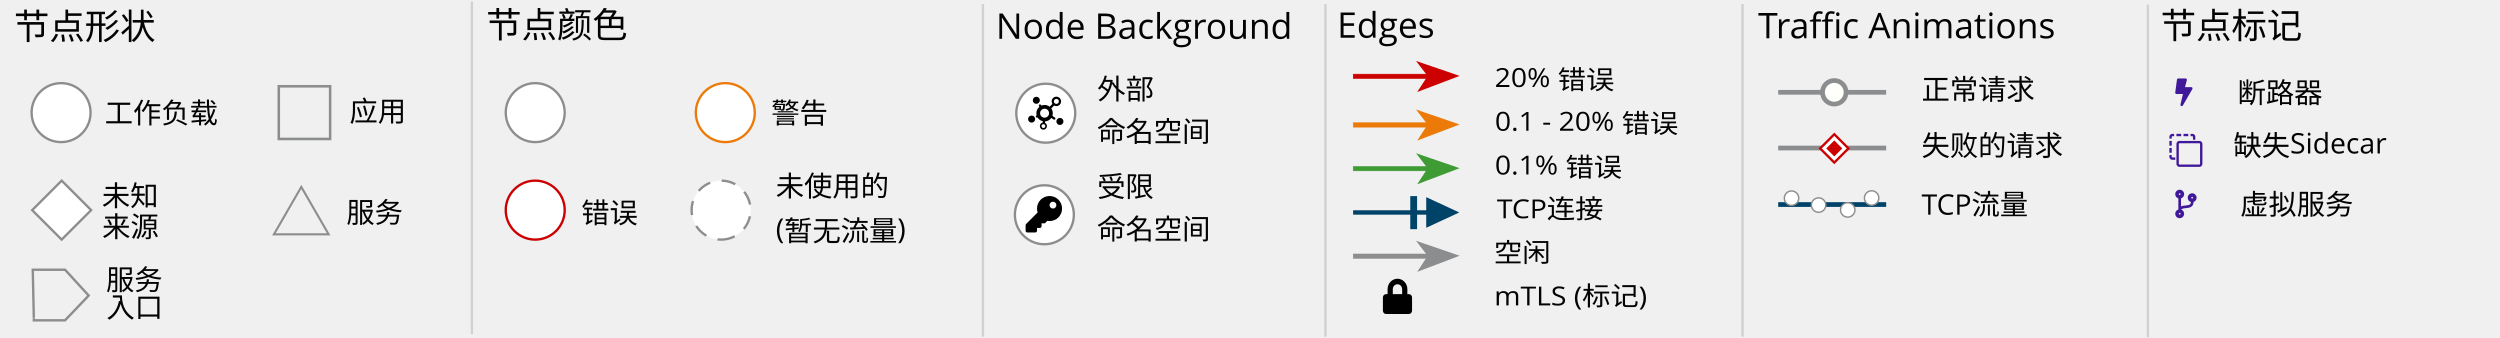
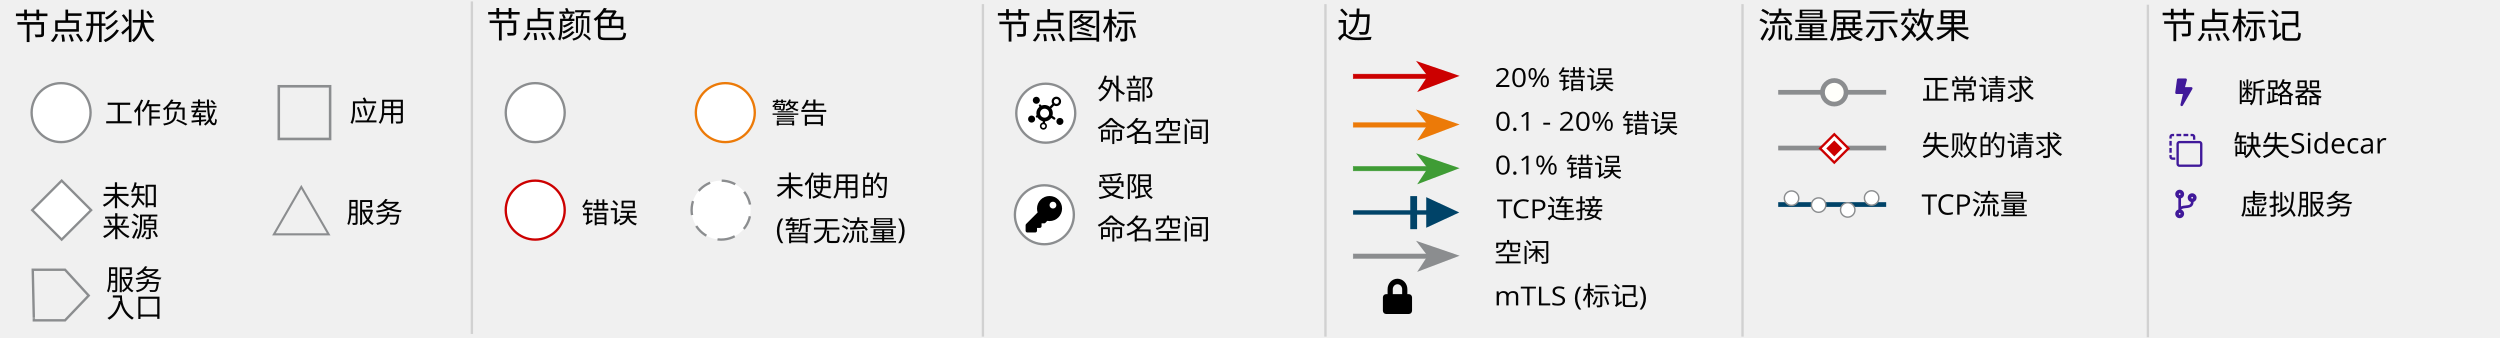
<svg xmlns="http://www.w3.org/2000/svg" width="1060" height="143" version="1.1" id="svg220">
  <defs id="defs14">
    <marker orient="auto" refY="0" refX="0" id="TriangleOutL" style="overflow:visible">
      <path id="path2196" d="M 5.77,0 -2.88,5 V -5 Z" style="fill:#000000;fill-opacity:1;fill-rule:evenodd;stroke:#000000;stroke-width:1pt;stroke-opacity:1" transform="scale(0.8)" />
    </marker>
    <marker orient="auto" refY="0" refX="0" id="Arrow1Sstart" style="overflow:visible">
      <path id="path1281" d="M 0,0 5,-5 -12.5,0 5,5 Z" style="fill:#000000;fill-opacity:1;fill-rule:evenodd;stroke:#000000;stroke-width:1pt;stroke-opacity:1" transform="matrix(0.2,0,0,0.2,1.2,0)" />
    </marker>
    <marker orient="auto" refY="0" refX="0" id="Arrow1Lend" style="overflow:visible">
      <path id="path1272" d="M 0,0 5,-5 -12.5,0 5,5 Z" style="fill:#000000;fill-opacity:1;fill-rule:evenodd;stroke:#000000;stroke-width:1pt;stroke-opacity:1" transform="matrix(-0.8,0,0,-0.8,-10,0)" />
    </marker>
  </defs>
  <path d="m 738.824,2.243 v 140" id="Line-4" style="fill:none;fill-rule:evenodd;stroke:#d1d1d1;stroke-width:1;stroke-linecap:square" />
  <path d="m 416.763,2.243 v 140" id="path17" style="fill:none;fill-rule:evenodd;stroke:#d1d1d1;stroke-width:1;stroke-linecap:square" />
  <path d="M 200.077,1.105 V 141.105" id="path19" style="fill:none;fill-rule:evenodd;stroke:#d1d1d1;stroke-width:1;stroke-linecap:square" />
  <circle id="Oval-7" cx="226.934" cy="47.751" r="12.5" style="fill:#ffffff;fill-rule:evenodd;stroke:#8b8d8f;stroke-width:1" />
  <g style="fill:none;fill-rule:evenodd;stroke:none;stroke-width:1" transform="translate(295.0312,35.25087)" id="Group-9">
    <text style="font-weight:normal;font-size:12px;font-family:OpenSans, 'Open Sans';fill:#030303" line-spacing="18" font-weight="normal" font-size="12" id="Warning">
      <tspan id="tspan26" y="17" x="32">警告</tspan>
    </text>
    <circle style="fill:#ffffff;stroke:#ec7a08" r="12.5" cy="12.5" cx="12.5" id="circle29" />
  </g>
  <g style="fill:none;fill-rule:evenodd;stroke:none;stroke-width:1" transform="translate(214.4337,76.59179)" id="Group-10">
    <text style="font-weight:normal;font-size:12px;font-family:OpenSans, 'Open Sans';fill:#030303" line-spacing="18" font-weight="normal" font-size="12" id="Error">
      <tspan id="tspan32" y="18" x="32">错误</tspan>
    </text>
    <circle style="fill:#ffffff;stroke:#cc0000" r="12.5" cy="12.5" cx="12.5" id="circle35" />
  </g>
  <text id="Unused-(no-traffic-y" font-size="12" font-weight="normal" line-spacing="18" style="font-weight:normal;font-size:12px;font-family:OpenSans, 'Open Sans';fill:#030303;fill-rule:evenodd;stroke:none;stroke-width:1" x="295.927" y="70.209">
    <tspan x="328.927" y="83.209" id="tspan38">未使用的</tspan>
    <tspan x="328.927" y="101.209" id="tspan40">(暂无流量)</tspan>
  </text>
  <path d="m 305.74,101.592 c 6.904,0 12.5,-5.596 12.5,-12.5 0,-6.904 -5.596,-12.5 -12.5,-12.5 -6.904,0 -12.5,5.596 -12.5,12.5 0,6.904 5.596,12.5 12.5,12.5 z" id="path43" style="fill:#ffffff;fill-rule:evenodd;stroke:#8b8d8f;stroke-width:1;stroke-dasharray:6, 5" />
  <text style="font-weight:normal;font-size:12px;font-family:OpenSans, 'Open Sans';fill:#030303;fill-rule:evenodd;stroke:none;stroke-width:1" line-spacing="18" font-weight="normal" font-size="12" id="text447" x="432.216" y="29.111">
    <tspan id="tspan443" y="42.111" x="465.216">外部</tspan>
    <tspan id="tspan445" y="60.111" x="465.216">命名空间</tspan>
  </text>
  <text id="Node-Colors" font-size="15" font-weight="500" line-spacing="10" style="font-weight:500;font-size:15px;font-family:OpenSans-Semibold, 'Open Sans';fill:#030303;fill-rule:evenodd;stroke:none;stroke-width:1" x="-117.85" y="-0.015">
    <tspan x="206.15" y="15.985" id="tspan47">节点颜色</tspan>
  </text>
  <text id="Edges" font-size="15" font-weight="500" line-spacing="10" style="font-weight:500;font-size:15px;font-family:OpenSans-Semibold, 'Open Sans';fill:#030303;fill-rule:evenodd;stroke:none;stroke-width:1" x="-0.042" y="0.004">
-     <tspan x="566.958" y="16.004" id="tspan51">Edges</tspan>
+     <tspan x="566.958" y="16.004" id="tspan51">边</tspan>
  </text>
  <text y="25.776" x="551.578" style="font-weight:normal;font-size:11.558px;font-family:OpenSans, 'Open Sans';fill:#030303;fill-rule:evenodd;stroke:none;stroke-width:0.963" line-spacing="18" font-weight="normal" font-size="12" id="&gt;-20%-Error" transform="scale(1.038369,0.9630486)">
    <tspan id="tspan58" y="38.297" x="610.331" style="stroke-width:0.963">20% 错误</tspan>
  </text>
  <text y="25.776" x="551.663" style="font-weight:normal;font-size:11.558px;font-family:OpenSans, 'Open Sans';fill:#030303;fill-rule:evenodd;stroke:none;stroke-width:0.963" line-spacing="18" font-weight="normal" font-size="12" id="0.1---20%-Error" transform="scale(1.038369,0.9630486)">
    <tspan id="tspan61" y="57.56" x="610.415" style="stroke-width:0.963">0.1 - 20% 错误</tspan>
  </text>
  <text y="25.776" x="551.663" style="font-weight:normal;font-size:11.558px;font-family:OpenSans, 'Open Sans';fill:#030303;fill-rule:evenodd;stroke:none;stroke-width:0.963" line-spacing="18" font-weight="normal" font-size="12" id="&lt;-0.1%-Error" transform="scale(1.038369,0.9630486)">
    <tspan id="tspan64" y="76.823" x="610.415" style="stroke-width:0.963">0.1% 错误</tspan>
  </text>
  <text y="25.776" x="551.29" style="font-weight:normal;font-size:11.558px;font-family:OpenSans, 'Open Sans';fill:#030303;fill-rule:evenodd;stroke:none;stroke-width:0.963" line-spacing="18" font-weight="normal" font-size="12" id="Idle" transform="scale(1.038369,0.9630486)">
    <tspan id="tspan67" y="115.35" x="610.043" style="stroke-width:0.963">空闲</tspan>
  </text>
  <text y="25.776" x="552.458" style="font-weight:normal;font-size:11.558px;font-family:OpenSans, 'Open Sans';fill:#030303;fill-rule:evenodd;stroke:none;stroke-width:0.963" line-spacing="18" font-weight="normal" font-size="12" id="TCP-Connection" transform="scale(1.038369,0.9630486)">
    <tspan id="tspan70" y="96.087" x="611.211" style="stroke-width:0.963">TCP连接</tspan>
  </text>
  <text id="Traffic-Animations" font-size="15" font-weight="500" line-spacing="10" style="font-weight:500;font-size:15px;font-family:OpenSans-Semibold, 'Open Sans';fill:#030303;fill-rule:evenodd;stroke:none;stroke-width:1" x="-10.564" y="0.228">
-     <tspan x="745.436" y="16.228" id="tspan79">Traffic Animations</tspan>
+     <tspan x="745.436" y="16.228" id="tspan79">流量展示效果</tspan>
  </text>
  <g id="g1254" transform="translate(7.163822,4.02965)">
    <text y="25.221" x="747.569" id="Normal-Request" font-size="12" font-weight="normal" line-spacing="18" style="font-weight:normal;font-size:12px;font-family:OpenSans, 'Open Sans';fill:#030303;fill-rule:evenodd;stroke:none;stroke-width:1">
      <tspan x="807.569" y="38.221" id="tspan82">正常请求</tspan>
    </text>
    <path d="m 747.793,35.104 h 43.776" id="path88" style="fill:none;fill-rule:evenodd;stroke:#8b8d8f;stroke-width:2;stroke-linecap:square;stroke-opacity:1" />
    <circle id="Oval-3" cx="770.569" cy="35.104" r="5" style="fill:#fffffb;fill-opacity:1;fill-rule:evenodd;stroke:#8b8d8f;stroke-width:2;stroke-miterlimit:4;stroke-dasharray:none;stroke-opacity:1" />
  </g>
  <text y="37.251" x="13.402" id="App/Workload" font-size="12" font-weight="normal" line-spacing="18" style="font-weight:normal;font-size:12px;font-family:OpenSans, 'Open Sans';fill:#030303;fill-rule:evenodd;stroke:none;stroke-width:1">
    <tspan x="44.402" y="52.251" id="tspan95">工作负载</tspan>
  </text>
  <circle style="fill:#ffffff;fill-rule:evenodd;stroke:#8b8d8f;stroke-width:1" r="12.5" cy="47.994" cx="443.403" id="circle2046" />
  <text x="117.185" id="App/Workload-(Extern" font-size="12" font-weight="normal" line-spacing="18" style="font-weight:normal;font-size:12px;font-family:OpenSans, 'Open Sans';fill:#030303;fill-rule:evenodd;stroke:none;stroke-width:1" y="38.506">
    <tspan x="148.185" y="51.506" id="tspan100">应用</tspan>
  </text>
  <g id="g1210" transform="translate(0.8954778,13.00981)">
    <text y="74.345" x="42.296" style="font-style:normal;font-variant:normal;font-weight:normal;font-stretch:normal;font-size:12px;font-family:OpenSans, 'Open Sans';-inkscape-font-specification:'OpenSans, Open Sans, Normal';font-variant-ligatures:normal;font-variant-caps:normal;font-variant-numeric:normal;font-feature-settings:normal;text-align:start;writing-mode:lr-tb;text-anchor:start;fill:#030303;fill-rule:evenodd;stroke:none;stroke-width:1" line-spacing="18" font-weight="normal" font-size="12" id="Traffic-Source">
      <tspan id="tspan379" x="42.296" y="74.345">未知</tspan>
    </text>
    <text id="text1105-4" y="121.597" x="44.219" style="font-style:normal;font-variant:normal;font-weight:normal;font-stretch:normal;font-size:12px;font-family:OpenSans, 'Open Sans';-inkscape-font-specification:'OpenSans, Open Sans, Normal';font-variant-ligatures:normal;font-variant-caps:normal;font-variant-numeric:normal;font-feature-settings:normal;text-align:start;writing-mode:lr-tb;text-anchor:start;fill:#030303;fill-rule:evenodd;stroke:none;stroke-width:1" line-spacing="18" font-weight="normal" font-size="12">
      <tspan id="tspan407" x="44.219" y="121.597">入口</tspan>
    </text>
    <text y="87.451" x="42.41" style="font-style:normal;font-variant:normal;font-weight:normal;font-stretch:normal;font-size:12px;font-family:OpenSans, 'Open Sans';-inkscape-font-specification:'OpenSans, Open Sans, Normal';font-variant-ligatures:normal;font-variant-caps:normal;font-variant-numeric:normal;font-feature-settings:normal;text-align:start;writing-mode:lr-tb;text-anchor:start;fill:#030303;fill-rule:evenodd;stroke:none;stroke-width:1" line-spacing="18" font-weight="normal" font-size="12" id="Traffic-Source-6">
      <tspan id="tspan379-6" x="42.41" y="87.451">来源</tspan>
    </text>
  </g>
  <text id="Node-Shapes" font-size="15" font-weight="500" line-spacing="10" style="font-weight:500;font-size:15px;font-family:OpenSans-Semibold, 'Open Sans';fill:#030303;fill-rule:evenodd;stroke:none;stroke-width:1" x="5.925" y="0.657">
    <tspan x="5.925" y="16.657" id="tspan121">节点形状</tspan>
  </text>
  <path transform="matrix(0.8866966,0,0,0.9103325,-5.118848,3.213679)" d="m 163.628,61.193 -24.538,0 0,-24.538 24.538,0 z" id="path1261" style="fill:none;fill-opacity:1;fill-rule:evenodd;stroke:#8b8d8f;stroke-width:1.214;stroke-opacity:1" />
  <g id="g1164" transform="translate(0.8954778,11.90094)">
    <text style="font-weight:normal;font-size:12px;font-family:OpenSans, 'Open Sans';fill:#030303;fill-rule:evenodd;stroke:none;stroke-width:1" line-spacing="18" font-weight="normal" font-size="12" id="Service" x="111.946" y="62.525">
      <tspan id="tspan108" y="82.525" x="145.946">服务</tspan>
    </text>
    <path style="fill:none;fill-opacity:1;stroke:#8b8d8f;stroke-width:0.887;stroke-opacity:1" d="m 126.852,67.364 11.603,20.097 -23.206,0 z" id="path132" />
  </g>
  <text y="0.452" x="98.273" style="font-weight:500;font-size:15px;font-family:OpenSans-Semibold, 'Open Sans';fill:#030303;fill-rule:evenodd;stroke:none;stroke-width:1" line-spacing="10" font-weight="500" font-size="15" id="text2036">
-     <tspan id="tspan2034" y="16.452" x="422.273" style="font-style:normal;font-variant:normal;font-weight:normal;font-stretch:normal;font-family:'Open Sans';-inkscape-font-specification:'Open Sans'">Node Background</tspan>
+     <tspan id="tspan2034" y="16.452" x="422.273" style="font-style:normal;font-variant:normal;font-weight:normal;font-stretch:normal;font-family:'Open Sans';-inkscape-font-specification:'Open Sans'">节点图标</tspan>
  </text>
  <flowRoot xml:space="preserve" id="flowRoot2038" style="font-style:normal;font-weight:normal;font-size:40px;line-height:1.25;font-family:sans-serif;letter-spacing:0px;word-spacing:0px;fill:#000000;fill-opacity:1;stroke:none">
    <flowRegion id="flowRegion2040">
      <rect id="rect2042" width="169.172" height="184.268" x="587.438" y="-10.187" />
    </flowRegion>
    <flowPara id="flowPara2044" />
  </flowRoot>
  <path style="fill:none;fill-rule:evenodd;stroke:#d1d1d1;stroke-width:1;stroke-linecap:square" id="path137" d="m 561.987,2.243 v 140" />
  <g id="g1172" transform="translate(3.468612,-7.039022)">
    <path style="fill:#004368;fill-rule:nonzero;stroke:none;stroke-width:0.963" d="m 615.253,97.12 -14.002,-6.493 v 12.986 z m -44.005,0.928 h 31.004 1 v -1.855 h -1 -31.004 -1 v 1.855 z" id="Line" />
    <path d="M 595.931,91.634 V 102.765" id="Line-2-7" style="fill:none;fill-rule:evenodd;stroke:#004368;stroke-width:2.889;stroke-linecap:square" />
  </g>
  <g style="fill:none;fill-rule:evenodd;stroke:none;stroke-width:1" id="g1839" transform="matrix(1.019377,0,0,0.9485276,-3.4376,-2.564133)">
    <path style="color:#000000;font-style:normal;font-variant:normal;font-weight:normal;font-stretch:normal;font-size:medium;line-height:normal;font-family:sans-serif;font-variant-ligatures:normal;font-variant-position:normal;font-variant-caps:normal;font-variant-numeric:normal;font-variant-alternates:normal;font-feature-settings:normal;text-indent:0;text-align:start;text-decoration:none;text-decoration-line:none;text-decoration-style:solid;text-decoration-color:#000000;letter-spacing:normal;word-spacing:normal;text-transform:none;writing-mode:lr-tb;direction:ltr;text-orientation:mixed;dominant-baseline:auto;baseline-shift:baseline;text-anchor:start;white-space:normal;shape-padding:0;clip-rule:nonzero;display:inline;overflow:visible;visibility:visible;opacity:1;isolation:auto;mix-blend-mode:normal;color-interpolation:sRGB;color-interpolation-filters:linearRGB;solid-color:#000000;solid-opacity:1;vector-effect:none;fill:#cc0000;fill-opacity:1;fill-rule:nonzero;stroke:#cc0000;stroke-width:0.2;stroke-linecap:butt;stroke-linejoin:miter;stroke-miterlimit:4;stroke-dasharray:none;stroke-dashoffset:2.9;stroke-opacity:1;color-rendering:auto;image-rendering:auto;shape-rendering:auto;text-rendering:auto;enable-background:accumulate" d="m 566.224,35.833 v 2 H 599 v -2 z" id="path3585" />
    <path style="fill:#cc0000;fill-opacity:1;fill-rule:evenodd;stroke:#cc0000;stroke-width:0.88pt;stroke-opacity:1" d="m 597.873,36.655 -3.615,5.97 14.615,-5.97 -14.929,-5.499 z" id="path1845" />
  </g>
  <g style="fill:none;fill-rule:evenodd;stroke:none;stroke-width:1" id="g1869" transform="matrix(1.019377,0,0,0.9485276,-3.4376,18.02893)">
    <path style="color:#000000;font-style:normal;font-variant:normal;font-weight:normal;font-stretch:normal;font-size:medium;line-height:normal;font-family:sans-serif;font-variant-ligatures:normal;font-variant-position:normal;font-variant-caps:normal;font-variant-numeric:normal;font-variant-alternates:normal;font-feature-settings:normal;text-indent:0;text-align:start;text-decoration:none;text-decoration-line:none;text-decoration-style:solid;text-decoration-color:#000000;letter-spacing:normal;word-spacing:normal;text-transform:none;writing-mode:lr-tb;direction:ltr;text-orientation:mixed;dominant-baseline:auto;baseline-shift:baseline;text-anchor:start;white-space:normal;shape-padding:0;clip-rule:nonzero;display:inline;overflow:visible;visibility:visible;opacity:1;isolation:auto;mix-blend-mode:normal;color-interpolation:sRGB;color-interpolation-filters:linearRGB;solid-color:#000000;solid-opacity:1;vector-effect:none;fill:#ec7a08;fill-opacity:1;fill-rule:nonzero;stroke:#ec7a08;stroke-width:0.2;stroke-linecap:butt;stroke-linejoin:miter;stroke-miterlimit:4;stroke-dasharray:none;stroke-dashoffset:2.9;stroke-opacity:1;color-rendering:auto;image-rendering:auto;shape-rendering:auto;text-rendering:auto;enable-background:accumulate" d="m 566.224,35.833 v 2 H 599 v -2 z" id="path1865" />
    <path style="fill:#ec7a08;fill-opacity:1;fill-rule:evenodd;stroke:#ec7a08;stroke-width:0.88pt;stroke-opacity:1" d="m 597.873,36.655 -3.615,5.97 14.615,-5.97 -14.929,-5.499 z" id="path1867" />
  </g>
  <g style="fill:none;fill-rule:evenodd;stroke:none;stroke-width:1" id="g1902" transform="matrix(1.019377,0,0,0.9485276,-3.4376,36.56268)">
    <path style="color:#000000;font-style:normal;font-variant:normal;font-weight:normal;font-stretch:normal;font-size:medium;line-height:normal;font-family:sans-serif;font-variant-ligatures:normal;font-variant-position:normal;font-variant-caps:normal;font-variant-numeric:normal;font-variant-alternates:normal;font-feature-settings:normal;text-indent:0;text-align:start;text-decoration:none;text-decoration-line:none;text-decoration-style:solid;text-decoration-color:#000000;letter-spacing:normal;word-spacing:normal;text-transform:none;writing-mode:lr-tb;direction:ltr;text-orientation:mixed;dominant-baseline:auto;baseline-shift:baseline;text-anchor:start;white-space:normal;shape-padding:0;clip-rule:nonzero;display:inline;overflow:visible;visibility:visible;opacity:1;isolation:auto;mix-blend-mode:normal;color-interpolation:sRGB;color-interpolation-filters:linearRGB;solid-color:#000000;solid-opacity:1;vector-effect:none;fill:#3f9c35;fill-opacity:1;fill-rule:nonzero;stroke:#3f9c35;stroke-width:0.2;stroke-linecap:butt;stroke-linejoin:miter;stroke-miterlimit:4;stroke-dasharray:none;stroke-dashoffset:2.9;stroke-opacity:1;color-rendering:auto;image-rendering:auto;shape-rendering:auto;text-rendering:auto;enable-background:accumulate" d="m 566.224,35.833 v 2 H 599 v -2 z" id="path1898" />
    <path style="fill:#3f9c35;fill-opacity:1;fill-rule:evenodd;stroke:#3f9c35;stroke-width:0.88pt;stroke-opacity:1" d="m 597.873,36.655 -3.615,5.97 14.615,-5.97 -14.929,-5.499 z" id="path1900" />
  </g>
  <g style="fill:none;fill-rule:evenodd;stroke:none;stroke-width:1" id="g1908" transform="matrix(1.019377,0,0,0.9485276,-3.4376,73.69189)">
    <path style="color:#000000;font-style:normal;font-variant:normal;font-weight:normal;font-stretch:normal;font-size:medium;line-height:normal;font-family:sans-serif;font-variant-ligatures:normal;font-variant-position:normal;font-variant-caps:normal;font-variant-numeric:normal;font-variant-alternates:normal;font-feature-settings:normal;text-indent:0;text-align:start;text-decoration:none;text-decoration-line:none;text-decoration-style:solid;text-decoration-color:#000000;letter-spacing:normal;word-spacing:normal;text-transform:none;writing-mode:lr-tb;direction:ltr;text-orientation:mixed;dominant-baseline:auto;baseline-shift:baseline;text-anchor:start;white-space:normal;shape-padding:0;clip-rule:nonzero;display:inline;overflow:visible;visibility:visible;opacity:1;isolation:auto;mix-blend-mode:normal;color-interpolation:sRGB;color-interpolation-filters:linearRGB;solid-color:#000000;solid-opacity:1;vector-effect:none;fill:#8b8d8f;fill-opacity:1;fill-rule:nonzero;stroke:#8b8d8f;stroke-width:0.2;stroke-linecap:butt;stroke-linejoin:miter;stroke-miterlimit:4;stroke-dasharray:none;stroke-dashoffset:2.9;stroke-opacity:1;color-rendering:auto;image-rendering:auto;shape-rendering:auto;text-rendering:auto;enable-background:accumulate" d="m 566.224,35.833 v 2 H 599 v -2 z" id="path1904" />
    <path style="fill:#8b8d8f;fill-opacity:1;fill-rule:evenodd;stroke:#8b8d8f;stroke-width:0.88pt;stroke-opacity:1" d="m 597.873,36.655 -3.615,5.97 14.615,-5.97 -14.929,-5.499 z" id="path1906" />
  </g>
  <g id="g34" transform="translate(435.9026,40.99213)">
    <path id="path2" d="m 5,1.531 c 0,0.828 -0.672,1.5 -1.5,1.5 -0.828,0 -1.5,-0.672 -1.5,-1.5 0,-0.828 0.672,-1.5 1.5,-1.5 0.828,0 1.5,0.672 1.5,1.5 z" />
    <path id="path4" d="M 15,10.5 C 15,11.328 14.328,12 13.5,12 12.672,12 12,11.328 12,10.5 12,9.672 12.672,9 13.5,9 14.328,9 15,9.672 15,10.5 Z" />
    <path id="path6" d="M 3,9.5 C 3,10.328 2.328,11 1.5,11 0.672,11 0,10.328 0,9.5 0,8.672 0.672,8 1.5,8 2.328,8 3,8.672 3,9.5 Z" />
    <path id="path8" d="m 11.331,8.812 -1.028,-0.7 c 0.116,-0.35 0.181,-0.722 0.181,-1.109 0,-0.753 -0.237,-1.45 -0.647,-2.022 l 1.2,-1.225 c 0.284,0.156 0.613,0.247 0.963,0.247 1.103,0 2,-0.897 2,-2 C 14,0.9 13.103,0 12,0 c -1.103,0 -2,0.897 -2,2 0,0.394 0.113,0.759 0.309,1.069 L 9.146,4.256 C 8.555,3.793 7.808,3.515 6.999,3.515 6.536,3.515 6.093,3.606 5.686,3.771 L 5.495,3.512 C 5.311,3.262 4.979,3.19 4.761,3.356 4.539,3.519 4.508,3.856 4.689,4.106 L 4.82,4.284 C 4.023,4.922 3.514,5.903 3.514,7.003 3.514,7.309 3.555,7.606 3.63,7.89 L 3.592,7.906 C 3.33,8.034 3.204,8.344 3.311,8.594 3.418,8.844 3.72,8.944 3.98,8.819 L 4.014,8.803 c 0.484,0.8 1.278,1.388 2.219,1.6 l -0.059,0.575 c -0.672,0.153 -1.172,0.762 -1.172,1.494 0,0.847 0.672,1.531 1.5,1.531 0.828,0 1.5,-0.684 1.5,-1.531 0,-0.603 -0.341,-1.122 -0.834,-1.372 L 7.234,10.481 C 8.318,10.409 9.265,9.843 9.856,9.006 l 0.941,0.641 c 0.25,0.172 0.578,0.125 0.725,-0.106 C 11.669,9.31 11.584,8.982 11.331,8.813 Z M 12,0.937 c 0.587,0 1.062,0.475 1.062,1.062 0,0.587 -0.475,1.062 -1.062,1.062 -0.587,0 -1.062,-0.475 -1.062,-1.062 0,-0.587 0.475,-1.062 1.062,-1.062 z M 6.5,13.281 c -0.45,0 -0.813,-0.362 -0.813,-0.813 0,-0.451 0.362,-0.813 0.813,-0.813 0.451,0 0.813,0.362 0.813,0.813 0,0.451 -0.362,0.813 -0.813,0.813 z M 7,8.906 C 5.947,8.906 5.094,8.053 5.094,7 5.094,5.947 5.947,5.094 7,5.094 8.053,5.094 8.906,5.947 8.906,7 8.906,8.053 8.053,8.906 7,8.906 Z" />
  </g>
  <text style="font-weight:normal;font-size:12px;font-family:OpenSans, 'Open Sans';fill:#030303;fill-rule:evenodd;stroke:none;stroke-width:1" line-spacing="18" font-weight="normal" font-size="12" id="text447-3" x="432.223" y="70.452">
    <tspan id="tspan443-6" y="83.452" x="465.223">受限</tspan>
    <tspan id="tspan445-7" y="101.452" x="465.223">命名空间</tspan>
  </text>
  <g id="g1259" transform="translate(2.273566,4.029649)">
    <text y="6.604" x="886.43" id="Failed-Request-7-36" font-size="12" font-weight="normal" line-spacing="18" style="font-weight:normal;font-size:12px;font-family:OpenSans, 'Open Sans';fill:#030303;fill-rule:evenodd;stroke:none;stroke-width:1">
      <tspan x="946.43" y="39.604" id="tspan85-5-7">断路器</tspan>
    </text>
    <path id="path1166-5" d="m 926.811,32.902 h -2.646 l 0.794,-2.977 c 0.093,-0.349 -0.171,-0.692 -0.532,-0.692 h -3.119 c -0.276,0 -0.509,0.204 -0.546,0.478 l -0.734,5.504 c -0.044,0.33 0.213,0.623 0.546,0.623 h 2.722 l -1.056,4.46 c -0.083,0.348 0.184,0.677 0.535,0.677 0.191,0 0.376,-0.1 0.476,-0.275 l 4.036,-6.972 c 0.212,-0.366 -0.053,-0.826 -0.476,-0.826 z" style="fill:#40199a;fill-opacity:1;fill-rule:evenodd;stroke:none;stroke-width:0.023" />
  </g>
  <text y="0.305" x="160.132" id="Traffic-Animations-3-6" font-size="15" font-weight="500" line-spacing="10" style="font-weight:500;font-size:15px;font-family:OpenSans-Semibold, 'Open Sans';fill:#030303;fill-rule:evenodd;stroke:none;stroke-width:1">
    <tspan x="916.132" y="16.305" id="tspan79-6-2">节点标记</tspan>
  </text>
  <g id="g1264" transform="translate(1.17752,4.02965)">
    <text y="29.02" x="885.791" id="Failed-Request-7-3-9" font-size="12" font-weight="normal" line-spacing="18" style="font-weight:normal;font-size:12px;font-family:OpenSans, 'Open Sans';fill:#030303;fill-rule:evenodd;stroke:none;stroke-width:1">
      <tspan x="945.791" y="62.02" id="tspan85-5-5-1">缺失Sidecar</tspan>
    </text>
    <path d="m 919.714,62.648 c -0.05,-0.05 -0.075,-0.109 -0.075,-0.175 v -0.753 h -1 v 0.753 c 0,0.344 0.122,0.638 0.369,0.884 0.244,0.244 0.541,0.369 0.884,0.369 h 1.25 v -1 h -1.253 c -0.069,-0.006 -0.125,-0.031 -0.175,-0.078 z" id="path2-3" style="fill:#40199a;fill-opacity:1" />
    <path d="m 932.273,56.085 c -0.244,-0.244 -0.541,-0.369 -0.884,-0.369 h -8.5 c -0.344,0 -0.638,0.122 -0.884,0.369 -0.244,0.244 -0.369,0.541 -0.369,0.884 v 8.503 c 0,0.344 0.122,0.638 0.369,0.884 0.244,0.244 0.541,0.369 0.884,0.369 h 8.503 c 0.344,0 0.638,-0.122 0.884,-0.369 0.244,-0.244 0.369,-0.541 0.369,-0.884 v -8.503 c -0.003,-0.344 -0.125,-0.638 -0.372,-0.884 z m -0.631,9.388 c 0,0.069 -0.025,0.125 -0.075,0.175 -0.05,0.05 -0.109,0.075 -0.175,0.075 h -8.503 c -0.069,0 -0.125,-0.025 -0.175,-0.075 -0.05,-0.05 -0.075,-0.109 -0.075,-0.175 v -8.503 c 0,-0.069 0.025,-0.125 0.075,-0.175 0.05,-0.05 0.109,-0.075 0.175,-0.075 h 8.503 c 0.069,0 0.125,0.025 0.175,0.075 0.05,0.05 0.075,0.109 0.075,0.175 z" id="path4-5" style="fill:#40199a;fill-opacity:1" />
    <path d="m 918.639,58.717 h 1 v 2.016 h -1 z" id="path6-6" style="fill:#40199a;fill-opacity:1" />
    <path d="m 918.639,55.717 h 1 v 2.016 h -1 z" id="path8-2" style="fill:#40199a;fill-opacity:1" />
    <path d="m 919.639,53.97 c 0,-0.069 0.025,-0.125 0.075,-0.175 0.05,-0.05 0.109,-0.075 0.175,-0.075 h 0.756 v -1 h -0.756 c -0.344,0 -0.638,0.122 -0.884,0.369 -0.244,0.244 -0.366,0.537 -0.366,0.881 v 0.762 h 1 z" id="path10" style="fill:#40199a;fill-opacity:1" />
    <path d="m 921.633,52.72 h 2.016 v 1 h -2.016 z" id="path12" style="fill:#40199a;fill-opacity:1" />
    <path d="m 928.567,53.795 c 0.05,0.05 0.075,0.109 0.075,0.175 v 1.25 h 1 v -1.25 c 0,-0.344 -0.122,-0.638 -0.369,-0.884 -0.244,-0.244 -0.541,-0.369 -0.884,-0.369 h -0.759 v 1 h 0.759 c 0.069,0.003 0.128,0.028 0.178,0.078 z" id="path14" style="fill:#40199a;fill-opacity:1" />
    <path d="m 924.633,52.72 h 2.016 v 1 h -2.016 z" id="path16" style="fill:#40199a;fill-opacity:1" />
  </g>
  <g id="g1269" transform="translate(4.02965,4.02965)">
    <path style="fill:#40199a;fill-opacity:1;fill-rule:evenodd;stroke:none;stroke-width:0.024" d="m 927.327,79.807 c 0,-1.043 -0.845,-1.887 -1.887,-1.887 -1.043,0 -1.888,0.845 -1.888,1.887 0,0.859 0.573,1.583 1.357,1.812 -0.014,0.38 -0.099,0.672 -0.26,0.871 -0.363,0.453 -1.163,0.528 -2.01,0.606 -0.665,0.061 -1.354,0.127 -1.918,0.399 v -3.397 c 0.767,-0.241 1.321,-0.956 1.321,-1.8 0,-1.043 -0.845,-1.887 -1.887,-1.887 -1.043,0 -1.887,0.845 -1.887,1.887 0,0.845 0.554,1.56 1.321,1.8 v 4.702 c -0.767,0.243 -1.321,0.958 -1.321,1.803 0,1.043 0.845,1.887 1.887,1.887 1.043,0 1.887,-0.845 1.887,-1.887 0,-0.802 -0.5,-1.489 -1.208,-1.76 0.073,-0.123 0.184,-0.231 0.352,-0.316 0.382,-0.193 0.953,-0.245 1.56,-0.302 0.996,-0.092 2.123,-0.198 2.789,-1.024 0.33,-0.411 0.498,-0.939 0.51,-1.602 0.746,-0.255 1.284,-0.96 1.284,-1.791 z m -7.172,-1.887 c 0.208,0 0.378,0.17 0.378,0.377 0,0.208 -0.17,0.377 -0.378,0.377 -0.208,0 -0.377,-0.17 -0.377,-0.377 0,-0.208 0.17,-0.377 0.377,-0.377 z m 0,9.06 c -0.208,0 -0.377,-0.17 -0.377,-0.377 0,-0.208 0.17,-0.377 0.377,-0.377 0.208,0 0.378,0.17 0.378,0.377 0,0.208 -0.17,0.377 -0.378,0.377 z m 5.285,-7.55 c 0.208,0 0.377,0.17 0.377,0.377 0,0.208 -0.17,0.377 -0.377,0.377 -0.208,0 -0.378,-0.17 -0.378,-0.377 0,-0.208 0.17,-0.377 0.378,-0.377 z" id="path1287-5" />
    <text y="53.949" x="885.791" id="Failed-Request-7-6-2" font-size="12" font-weight="normal" line-spacing="18" style="font-weight:normal;font-size:12px;font-family:OpenSans, 'Open Sans';fill:#030303;fill-rule:evenodd;stroke:none;stroke-width:1">
      <tspan x="945.791" y="86.949" id="tspan85-5-2-7">虚拟服务</tspan>
    </text>
  </g>
  <text y="44.881" x="551.375" style="font-weight:normal;font-size:11.558px;font-family:OpenSans, 'Open Sans';fill:#030303;fill-rule:evenodd;stroke:none;stroke-width:0.963" line-spacing="18" font-weight="normal" font-size="12" id="Idle-6" transform="scale(1.038369,0.9630486)">
    <tspan id="tspan67-6" y="134.455" x="610.128" style="stroke-width:0.963">mTLS (标记)</tspan>
  </text>
  <path id="path8855" d="m 597.383,124.72 h -0.662 v -2.101 c 0,-2.445 -1.882,-4.435 -4.193,-4.435 -2.312,0 -4.193,1.99 -4.193,4.435 v 2.101 h -0.662 c -0.731,0 -1.324,0.627 -1.324,1.401 v 5.602 c 0,0.773 0.593,1.401 1.324,1.401 h 9.711 c 0.731,0 1.324,-0.627 1.324,-1.401 v -5.602 c 0,-0.773 -0.593,-1.401 -1.324,-1.401 z m -2.869,0 h -3.973 v -2.101 c 0,-1.158 0.891,-2.101 1.986,-2.101 1.095,0 1.986,0.942 1.986,2.101 z" style="fill:currentColor;stroke-width:0.028" />
  <path d="M 910.701,2.5 V 142.5" id="Line-4-3" style="fill:none;fill-rule:evenodd;stroke:#d1d1d1;stroke-width:1;stroke-linecap:square" />
  <g id="g1240" transform="translate(7.060412,4.02965)">
    <text y="53.982" x="747.672" id="Failed-Request-5" font-size="12" font-weight="normal" line-spacing="18" style="font-weight:normal;font-size:12px;font-family:OpenSans, 'Open Sans';fill:#030303;fill-rule:evenodd;stroke:none;stroke-width:1">
      <tspan x="807.672" y="86.982" id="tspan85-6">TCP流量</tspan>
    </text>
    <g transform="translate(0,4.534801)" id="g1230">
      <path style="fill:#004368;fill-opacity:1;fill-rule:evenodd;stroke:#004368;stroke-width:2;stroke-linecap:square;stroke-opacity:1" id="path90-2" d="M 747.897,78.16 H 791.672" />
      <circle style="fill:#ffffff;fill-opacity:1;fill-rule:evenodd;stroke:#8b8d8f;stroke-width:0.611;stroke-opacity:1" r="3.057" cy="75.461" cx="752.553" id="Oval-3-1" />
      <circle style="fill:#ffffff;fill-opacity:1;fill-rule:evenodd;stroke:#8b8d8f;stroke-width:0.611;stroke-opacity:1" r="3.057" cy="78.39" cx="764.029" id="Oval-3-1-2" />
      <circle style="fill:#ffffff;fill-opacity:1;fill-rule:evenodd;stroke:#8b8d8f;stroke-width:0.611;stroke-opacity:1" r="3.057" cy="80.447" cx="776.377" id="Oval-3-1-2-7" />
      <circle style="fill:#ffffff;fill-opacity:1;fill-rule:evenodd;stroke:#8b8d8f;stroke-width:0.611;stroke-opacity:1" r="3.057" cy="75.382" cx="786.508" id="Oval-3-1-2-7-0" />
    </g>
  </g>
  <g id="g1248" transform="translate(8.059301,4.02965)">
    <text y="29.02" x="746.673" id="Failed-Request" font-size="12" font-weight="normal" line-spacing="18" style="font-weight:normal;font-size:12px;font-family:OpenSans, 'Open Sans';fill:#030303;fill-rule:evenodd;stroke:none;stroke-width:1">
      <tspan x="806.673" y="62.02" id="tspan85">失败的请求</tspan>
    </text>
    <g transform="translate(-0.4477389,0.8533012)" id="g1223">
      <path style="fill:#000000;fill-opacity:0;fill-rule:evenodd;stroke:#8b8d8f;stroke-width:2;stroke-linecap:square;stroke-opacity:1" id="path90" d="m 747.346,57.883 h 43.776" />
      <polygon style="fill:#ffffff;fill-opacity:1;fill-rule:evenodd;stroke:#cc0000;stroke-width:1;stroke-miterlimit:4;stroke-dasharray:none;stroke-opacity:1" points="17,29 23,23 29,29 23,35 " id="Polygon" transform="translate(747.1213,29.04946)" />
      <polygon style="fill:#cc0000;fill-opacity:1;fill-rule:evenodd;stroke:none;stroke-width:2;stroke-miterlimit:4;stroke-dasharray:none;stroke-opacity:1" points="17,29 23,23 29,29 23,35 " id="Polygon-9" transform="matrix(0.564676,0,0,0.564676,757.1337,41.67386)" />
    </g>
  </g>
  <g id="g1164-8" transform="translate(-100.5874,47.45185)">
    <text style="font-style:normal;font-variant:normal;font-weight:normal;font-stretch:normal;font-size:12px;font-family:OpenSans, 'Open Sans';-inkscape-font-specification:'OpenSans, Open Sans, Normal';font-variant-ligatures:normal;font-variant-caps:normal;font-variant-numeric:normal;font-feature-settings:normal;text-align:start;writing-mode:lr-tb;text-anchor:start;fill:#030303;fill-rule:evenodd;stroke:none;stroke-width:1" line-spacing="18" font-weight="normal" font-size="12" id="Service-7" x="145.526" y="75.509">
      <tspan id="tspan385" x="145.526" y="75.509">服务</tspan>
    </text>
  </g>
  <g id="g416">
    <g id="g421">
      <circle id="Oval-5" cx="25.902" cy="47.751" r="12.5" style="fill:#ffffff;fill-rule:evenodd;stroke:#8b8d8f;stroke-width:1" />
      <polygon id="polygon117" points="12.5,0 25,12.5 12.5,25 0,12.5 " style="fill:#ffffff;fill-rule:evenodd;stroke:#8b8d8f;stroke-width:1" transform="translate(13.6406,76.59179)" />
      <path style="fill:none;stroke:#8b8d8f;stroke-width:1.019px;stroke-linecap:butt;stroke-linejoin:miter;stroke-opacity:1" d="m 14.346,135.827 v -0.914 c 0,0 0,0.32 -0.268,-11.913 -0.052,-2.377 -0.114,-5.227 -0.188,-8.646 h 13.678 l 10.03,10.965 -10.03,10.508 z" id="path411" />
    </g>
  </g>
  <g id="symbol8619" transform="translate(-0.8954779,2.686434)">
    <circle style="fill:#ffffff;fill-rule:evenodd;stroke:#8b8d8f;stroke-width:1" r="12.5" cy="88.376" cx="443.709" id="circle2046-3" />
  </g>
  <path id="path251" d="m 450.319,88.423 c 0,2.935 -2.379,5.313 -5.314,5.313 -0.339,0 -0.67,-0.032 -0.991,-0.093 l -0.725,0.816 a 0.725,0.725 0 0 1 -0.542,0.243 h -1.124 v 1.208 c 0,0.4 -0.324,0.725 -0.725,0.725 h -1.208 v 1.208 c 0,0.4 -0.324,0.725 -0.725,0.725 h -3.381 c -0.4,0 -0.725,-0.324 -0.725,-0.725 v -2.357 c 0,-0.192 0.076,-0.376 0.212,-0.512 l 4.885,-4.885 c -0.173,-0.524 -0.267,-1.084 -0.267,-1.666 0,-2.935 2.379,-5.313 5.314,-5.314 2.943,-2.9e-5 5.314,2.37 5.314,5.314 z m -5.314,-1.449 c 0,0.8 0.649,1.449 1.449,1.449 0.8,0 1.449,-0.649 1.449,-1.449 0,-0.8 -0.649,-1.449 -1.449,-1.449 -0.8,0 -1.449,0.649 -1.449,1.449 z" style="fill:currentColor;stroke-width:0.03" />
</svg>
